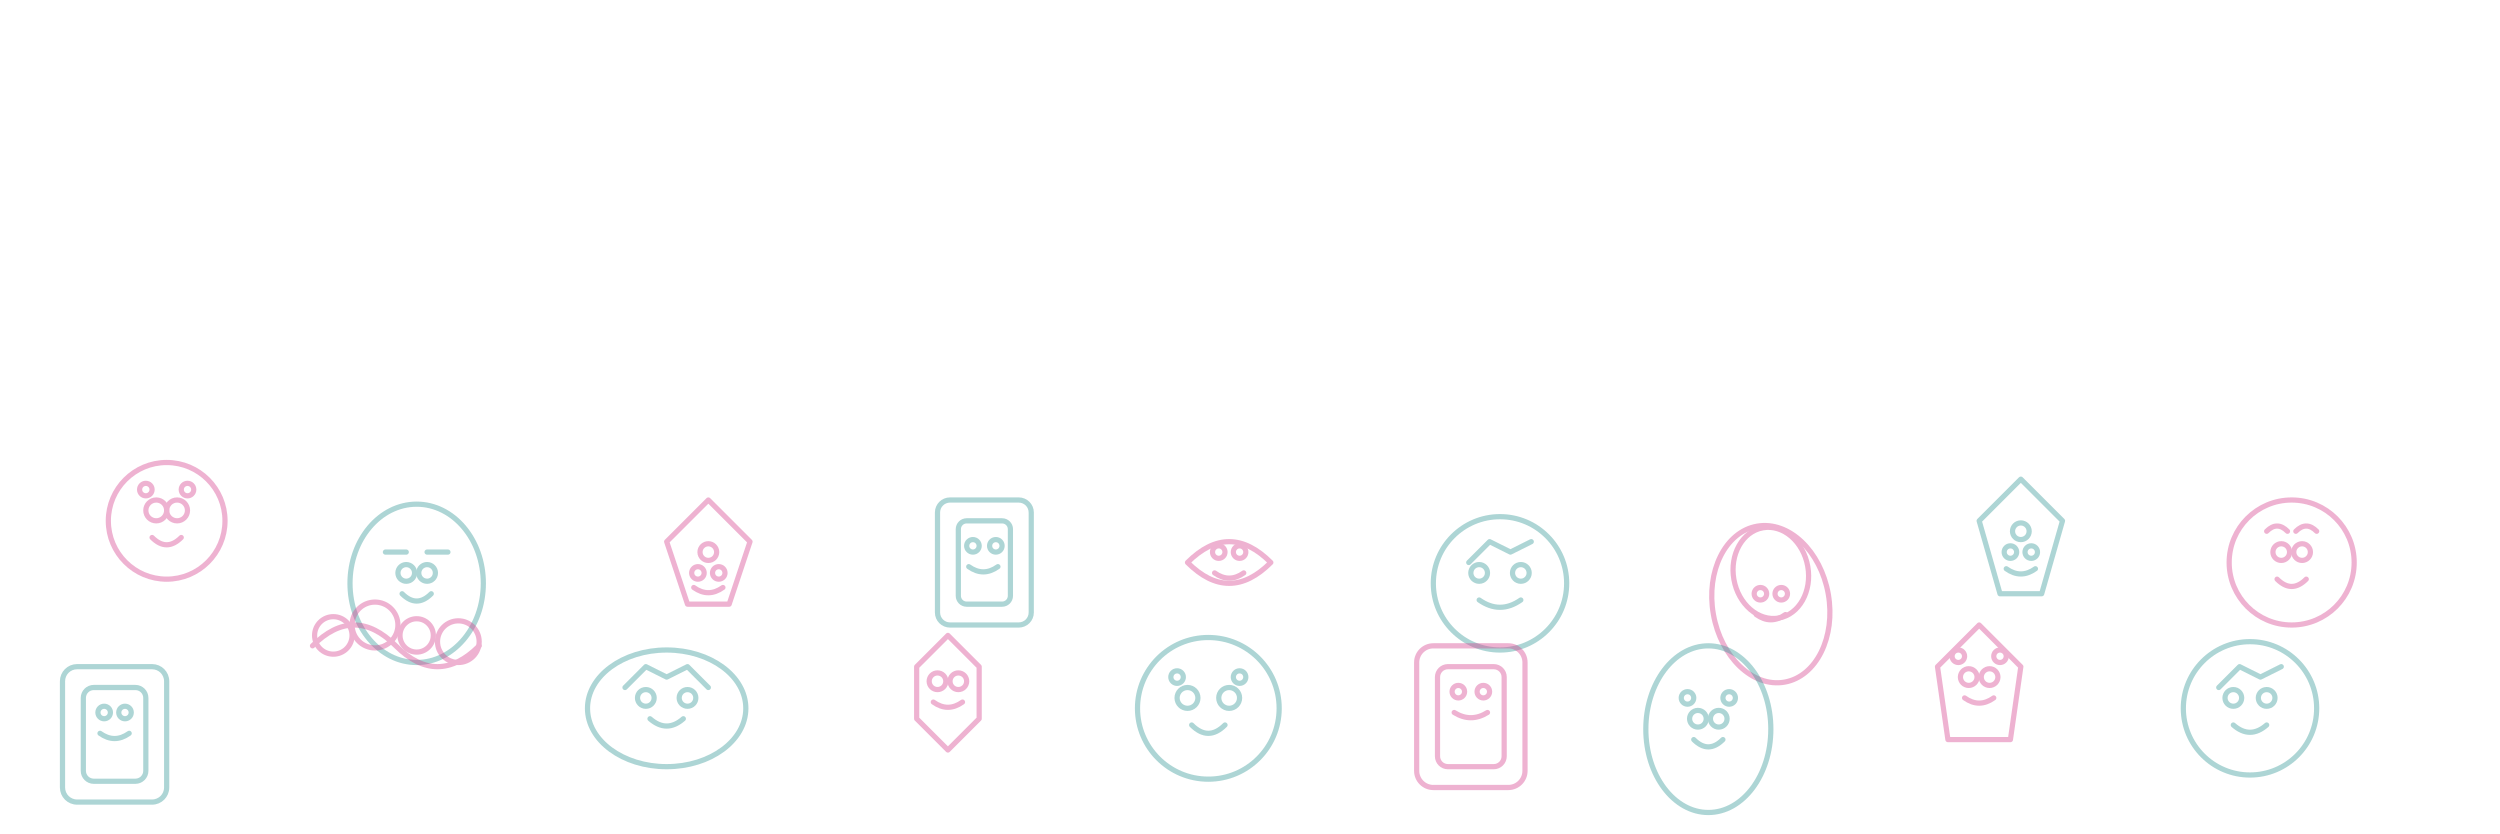
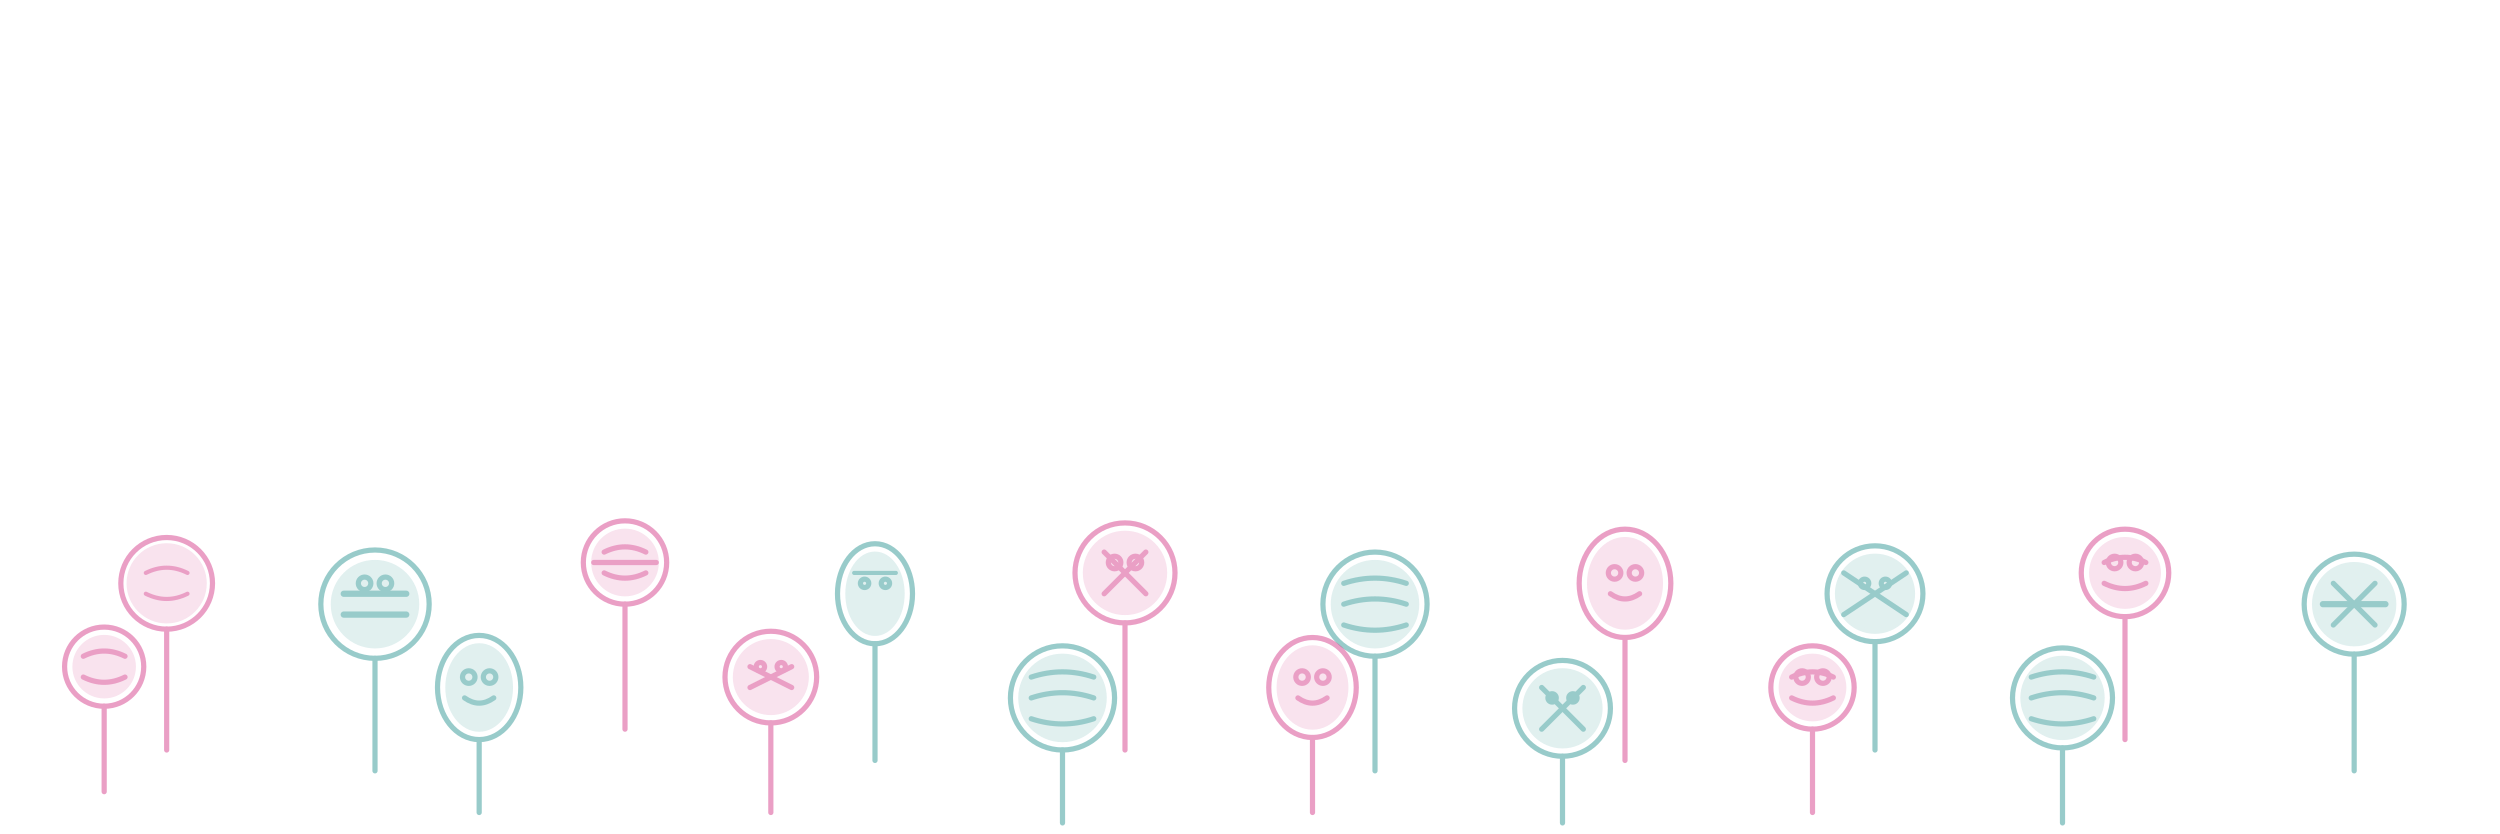
<svg xmlns="http://www.w3.org/2000/svg" width="1200" height="400" viewBox="0 0 1200 400">
  <defs>
    <style>
-       .doodle { fill: none; stroke-width: 2.5; stroke-linecap: round; stroke-linejoin: round; opacity: 0.4; }
+       .doodle { fill: none; stroke-width: 2.5; stroke-linecap: round; stroke-linejoin: round; opacity: 0.5; }
      .pink { stroke: #D53F8C; }
      .teal { stroke: #319795; }
+       .fill-pink { fill: #D53F8C; opacity: 0.3; }
+       .fill-teal { fill: #319795; opacity: 0.3; }
    </style>
  </defs>
  <g class="doodle pink">
-     <circle cx="80" cy="250" r="28" />
-     <circle cx="75" cy="245" r="5" />
-     <circle cx="85" cy="245" r="5" />
-     <path d="M 73 258 Q 80 265 87 258" />
-     <circle cx="70" cy="235" r="3" />
-     <circle cx="90" cy="235" r="3" />
+     <circle cx="80" cy="280" r="22" />
+     <line x1="80" y1="302" x2="80" y2="360" />
+     <circle cx="80" cy="280" r="18" class="fill-pink" />
+     <path d="M 70 275 Q 80 270 90 275" stroke-width="2" />
+     <path d="M 70 285 Q 80 290 90 285" stroke-width="2" />
  </g>
  <g class="doodle teal">
-     <ellipse cx="200" cy="280" rx="32" ry="38" />
-     <circle cx="195" cy="275" r="4" />
-     <circle cx="205" cy="275" r="4" />
-     <path d="M 193 285 Q 200 292 207 285" />
-     <line x1="185" y1="265" x2="195" y2="265" />
-     <line x1="205" y1="265" x2="215" y2="265" />
+     <circle cx="180" cy="290" r="26" />
+     <circle cx="180" cy="290" r="20" class="fill-teal" />
+     <path d="M 165 285 L 195 285" stroke-width="3" />
+     <path d="M 165 295 L 195 295" stroke-width="3" />
+     <circle cx="175" cy="280" r="3" />
+     <circle cx="185" cy="280" r="3" />
+     <line x1="180" y1="316" x2="180" y2="370" />
  </g>
  <g class="doodle pink">
-     <path d="M 320 260 L 340 240 L 360 260 L 350 290 L 330 290 Z" />
-     <circle cx="340" cy="265" r="4" />
-     <circle cx="335" cy="275" r="3" />
-     <circle cx="345" cy="275" r="3" />
-     <path d="M 333 282 Q 340 287 347 282" />
+     <circle cx="300" cy="270" r="20" />
+     <circle cx="300" cy="270" r="15" class="fill-pink" />
+     <path d="M 290 265 Q 300 260 310 265" />
+     <path d="M 290 275 Q 300 280 310 275" />
+     <path d="M 285 270 Q 300 270 315 270" />
+     <line x1="300" y1="290" x2="300" y2="350" />
  </g>
  <g class="doodle teal">
-     <rect x="450" y="240" width="45" height="60" rx="6" />
-     <rect x="460" y="250" width="25" height="40" rx="4" />
-     <circle cx="467" cy="262" r="3" />
-     <circle cx="478" cy="262" r="3" />
-     <path d="M 465 272 Q 472 277 479 272" />
+     <ellipse cx="420" cy="285" rx="18" ry="24" />
+     <ellipse cx="420" cy="285" rx="13" ry="19" class="fill-teal" />
+     <circle cx="415" cy="280" r="2" />
+     <circle cx="425" cy="280" r="2" />
+     <line x1="420" y1="309" x2="420" y2="365" />
+     <path d="M 410 275 L 430 275" stroke-width="2" />
  </g>
  <g class="doodle pink">
-     <path d="M 570 270 Q 590 250 610 270 Q 590 290 570 270 Z" />
-     <circle cx="585" cy="265" r="3" />
-     <circle cx="595" cy="265" r="3" />
-     <path d="M 583 275 Q 590 280 597 275" />
+     <circle cx="540" cy="275" r="24" />
+     <circle cx="540" cy="275" r="19" class="fill-pink" />
+     <line x1="530" y1="265" x2="550" y2="285" />
+     <line x1="530" y1="285" x2="550" y2="265" />
+     <circle cx="535" cy="270" r="3" />
+     <circle cx="545" cy="270" r="3" />
+     <line x1="540" y1="299" x2="540" y2="360" />
  </g>
  <g class="doodle teal">
-     <circle cx="720" cy="280" r="32" />
-     <path d="M 705 270 L 715 260 L 725 265 L 735 260" />
-     <circle cx="710" cy="275" r="4" />
-     <circle cx="730" cy="275" r="4" />
-     <path d="M 710 288 Q 720 295 730 288" />
+     <circle cx="660" cy="290" r="25" />
+     <circle cx="660" cy="290" r="20" class="fill-teal" />
+     <path d="M 645 280 Q 660 275 675 280" />
+     <path d="M 645 290 Q 660 285 675 290" />
+     <path d="M 645 300 Q 660 305 675 300" />
+     <line x1="660" y1="315" x2="660" y2="370" />
  </g>
  <g class="doodle pink">
-     <ellipse cx="850" cy="290" rx="28" ry="38" transform="rotate(-10 850 290)" />
-     <circle cx="845" cy="285" r="3" />
-     <circle cx="855" cy="285" r="3" />
-     <path d="M 843 295 Q 850 300 857 295" />
-     <ellipse cx="850" cy="275" rx="18" ry="22" transform="rotate(-10 850 275)" />
+     <ellipse cx="780" cy="280" rx="22" ry="26" />
+     <ellipse cx="780" cy="280" rx="17" ry="21" class="fill-pink" />
+     <circle cx="775" cy="275" r="3" />
+     <circle cx="785" cy="275" r="3" />
+     <path d="M 773 285 Q 780 290 787 285" />
+     <line x1="780" y1="306" x2="780" y2="365" />
  </g>
  <g class="doodle teal">
-     <path d="M 950 250 L 970 230 L 990 250 L 980 285 L 960 285 Z" />
-     <circle cx="970" cy="255" r="4" />
-     <circle cx="965" cy="265" r="3" />
-     <circle cx="975" cy="265" r="3" />
-     <path d="M 963 273 Q 970 278 977 273" />
+     <circle cx="900" cy="285" r="23" />
+     <circle cx="900" cy="285" r="18" class="fill-teal" />
+     <path d="M 885 275 L 915 295" />
+     <path d="M 885 295 L 915 275" />
+     <circle cx="895" cy="280" r="2" />
+     <circle cx="905" cy="280" r="2" />
+     <line x1="900" y1="308" x2="900" y2="360" />
  </g>
  <g class="doodle pink">
-     <circle cx="1100" cy="270" r="30" />
-     <circle cx="1095" cy="265" r="4" />
-     <circle cx="1105" cy="265" r="4" />
-     <path d="M 1093 278 Q 1100 285 1107 278" />
-     <path d="M 1088 255 Q 1093 250 1098 255" />
-     <path d="M 1102 255 Q 1107 250 1112 255" />
+     <circle cx="1020" cy="275" r="21" />
+     <circle cx="1020" cy="275" r="16" class="fill-pink" />
+     <path d="M 1010 270 Q 1020 265 1030 270" />
+     <path d="M 1010 280 Q 1020 285 1030 280" />
+     <circle cx="1015" cy="270" r="3" />
+     <circle cx="1025" cy="270" r="3" />
+     <line x1="1020" y1="296" x2="1020" y2="355" />
  </g>
  <g class="doodle teal">
-     <rect x="30" y="320" width="50" height="65" rx="7" />
-     <rect x="40" y="330" width="30" height="45" rx="5" />
-     <circle cx="50" cy="342" r="3" />
-     <circle cx="60" cy="342" r="3" />
-     <path d="M 48 352 Q 55 357 62 352" />
+     <circle cx="1130" cy="290" r="24" />
+     <circle cx="1130" cy="290" r="19" class="fill-teal" />
+     <line x1="1120" y1="280" x2="1140" y2="300" />
+     <line x1="1120" y1="300" x2="1140" y2="280" />
+     <path d="M 1115 290 L 1145 290" stroke-width="3" />
+     <line x1="1130" y1="314" x2="1130" y2="370" />
  </g>
  <g class="doodle pink">
-     <path d="M 150 310 Q 170 290 190 310 T 230 310" />
-     <circle cx="160" cy="305" r="9" />
-     <circle cx="180" cy="300" r="11" />
-     <circle cx="200" cy="305" r="8" />
-     <circle cx="220" cy="308" r="10" />
+     <circle cx="50" cy="320" r="19" />
+     <circle cx="50" cy="320" r="14" class="fill-pink" />
+     <path d="M 40 315 Q 50 310 60 315" />
+     <path d="M 40 325 Q 50 330 60 325" />
+     <line x1="50" y1="339" x2="50" y2="380" />
  </g>
  <g class="doodle teal">
-     <ellipse cx="320" cy="340" rx="38" ry="28" />
-     <circle cx="310" cy="335" r="4" />
-     <circle cx="330" cy="335" r="4" />
-     <path d="M 312 345 Q 320 352 328 345" />
-     <path d="M 300 330 L 310 320 L 320 325 L 330 320 L 340 330" />
+     <ellipse cx="230" cy="330" rx="20" ry="25" />
+     <ellipse cx="230" cy="330" rx="15" ry="20" class="fill-teal" />
+     <circle cx="225" cy="325" r="3" />
+     <circle cx="235" cy="325" r="3" />
+     <path d="M 223 335 Q 230 340 237 335" />
+     <line x1="230" y1="355" x2="230" y2="390" />
  </g>
  <g class="doodle pink">
-     <path d="M 440 320 L 455 305 L 470 320 L 470 345 L 455 360 L 440 345 Z" />
-     <circle cx="450" cy="327" r="4" />
-     <circle cx="460" cy="327" r="4" />
-     <path d="M 448 337 Q 455 342 462 337" />
+     <circle cx="370" cy="325" r="22" />
+     <circle cx="370" cy="325" r="17" class="fill-pink" />
+     <path d="M 360 320 L 380 330" />
+     <path d="M 360 330 L 380 320" />
+     <circle cx="365" cy="320" r="2" />
+     <circle cx="375" cy="320" r="2" />
+     <line x1="370" y1="347" x2="370" y2="390" />
  </g>
  <g class="doodle teal">
-     <circle cx="580" cy="340" r="34" />
-     <circle cx="570" cy="335" r="5" />
-     <circle cx="590" cy="335" r="5" />
-     <path d="M 572 348 Q 580 356 588 348" />
-     <circle cx="565" cy="325" r="3" />
-     <circle cx="595" cy="325" r="3" />
+     <circle cx="510" cy="335" r="25" />
+     <circle cx="510" cy="335" r="20" class="fill-teal" />
+     <path d="M 495 325 Q 510 320 525 325" />
+     <path d="M 495 335 Q 510 330 525 335" />
+     <path d="M 495 345 Q 510 350 525 345" />
+     <line x1="510" y1="360" x2="510" y2="395" />
  </g>
  <g class="doodle pink">
-     <rect x="680" y="310" width="52" height="68" rx="8" />
-     <rect x="690" y="320" width="32" height="48" rx="5" />
-     <circle cx="700" cy="332" r="3" />
-     <circle cx="712" cy="332" r="3" />
-     <path d="M 698 342 Q 706 347 714 342" />
+     <ellipse cx="630" cy="330" rx="21" ry="24" />
+     <ellipse cx="630" cy="330" rx="16" ry="19" class="fill-pink" />
+     <circle cx="625" cy="325" r="3" />
+     <circle cx="635" cy="325" r="3" />
+     <path d="M 623 335 Q 630 340 637 335" />
+     <line x1="630" y1="354" x2="630" y2="390" />
  </g>
  <g class="doodle teal">
-     <ellipse cx="820" cy="350" rx="30" ry="40" />
-     <circle cx="815" cy="345" r="4" />
-     <circle cx="825" cy="345" r="4" />
-     <path d="M 813 355 Q 820 362 827 355" />
-     <circle cx="810" cy="335" r="3" />
-     <circle cx="830" cy="335" r="3" />
+     <circle cx="750" cy="340" r="23" />
+     <circle cx="750" cy="340" r="18" class="fill-teal" />
+     <line x1="740" y1="330" x2="760" y2="350" />
+     <line x1="740" y1="350" x2="760" y2="330" />
+     <circle cx="745" cy="335" r="2" />
+     <circle cx="755" cy="335" r="2" />
+     <line x1="750" y1="363" x2="750" y2="395" />
  </g>
  <g class="doodle pink">
-     <path d="M 930 320 L 950 300 L 970 320 L 965 355 L 935 355 Z" />
-     <circle cx="945" cy="325" r="4" />
-     <circle cx="955" cy="325" r="4" />
-     <path d="M 943 335 Q 950 340 957 335" />
-     <circle cx="940" cy="315" r="3" />
-     <circle cx="960" cy="315" r="3" />
+     <circle cx="870" cy="330" r="20" />
+     <circle cx="870" cy="330" r="15" class="fill-pink" />
+     <path d="M 860 325 Q 870 320 880 325" />
+     <path d="M 860 335 Q 870 340 880 335" />
+     <circle cx="865" cy="325" r="3" />
+     <circle cx="875" cy="325" r="3" />
+     <line x1="870" y1="350" x2="870" y2="390" />
  </g>
  <g class="doodle teal">
-     <circle cx="1080" cy="340" r="32" />
-     <path d="M 1065 330 L 1075 320 L 1085 325 L 1095 320" />
-     <circle cx="1072" cy="335" r="4" />
-     <circle cx="1088" cy="335" r="4" />
-     <path d="M 1072 348 Q 1080 355 1088 348" />
+     <circle cx="990" cy="335" r="24" />
+     <circle cx="990" cy="335" r="19" class="fill-teal" />
+     <path d="M 975 325 Q 990 320 1005 325" />
+     <path d="M 975 335 Q 990 330 1005 335" />
+     <path d="M 975 345 Q 990 350 1005 345" />
+     <line x1="990" y1="359" x2="990" y2="395" />
  </g>
</svg>
